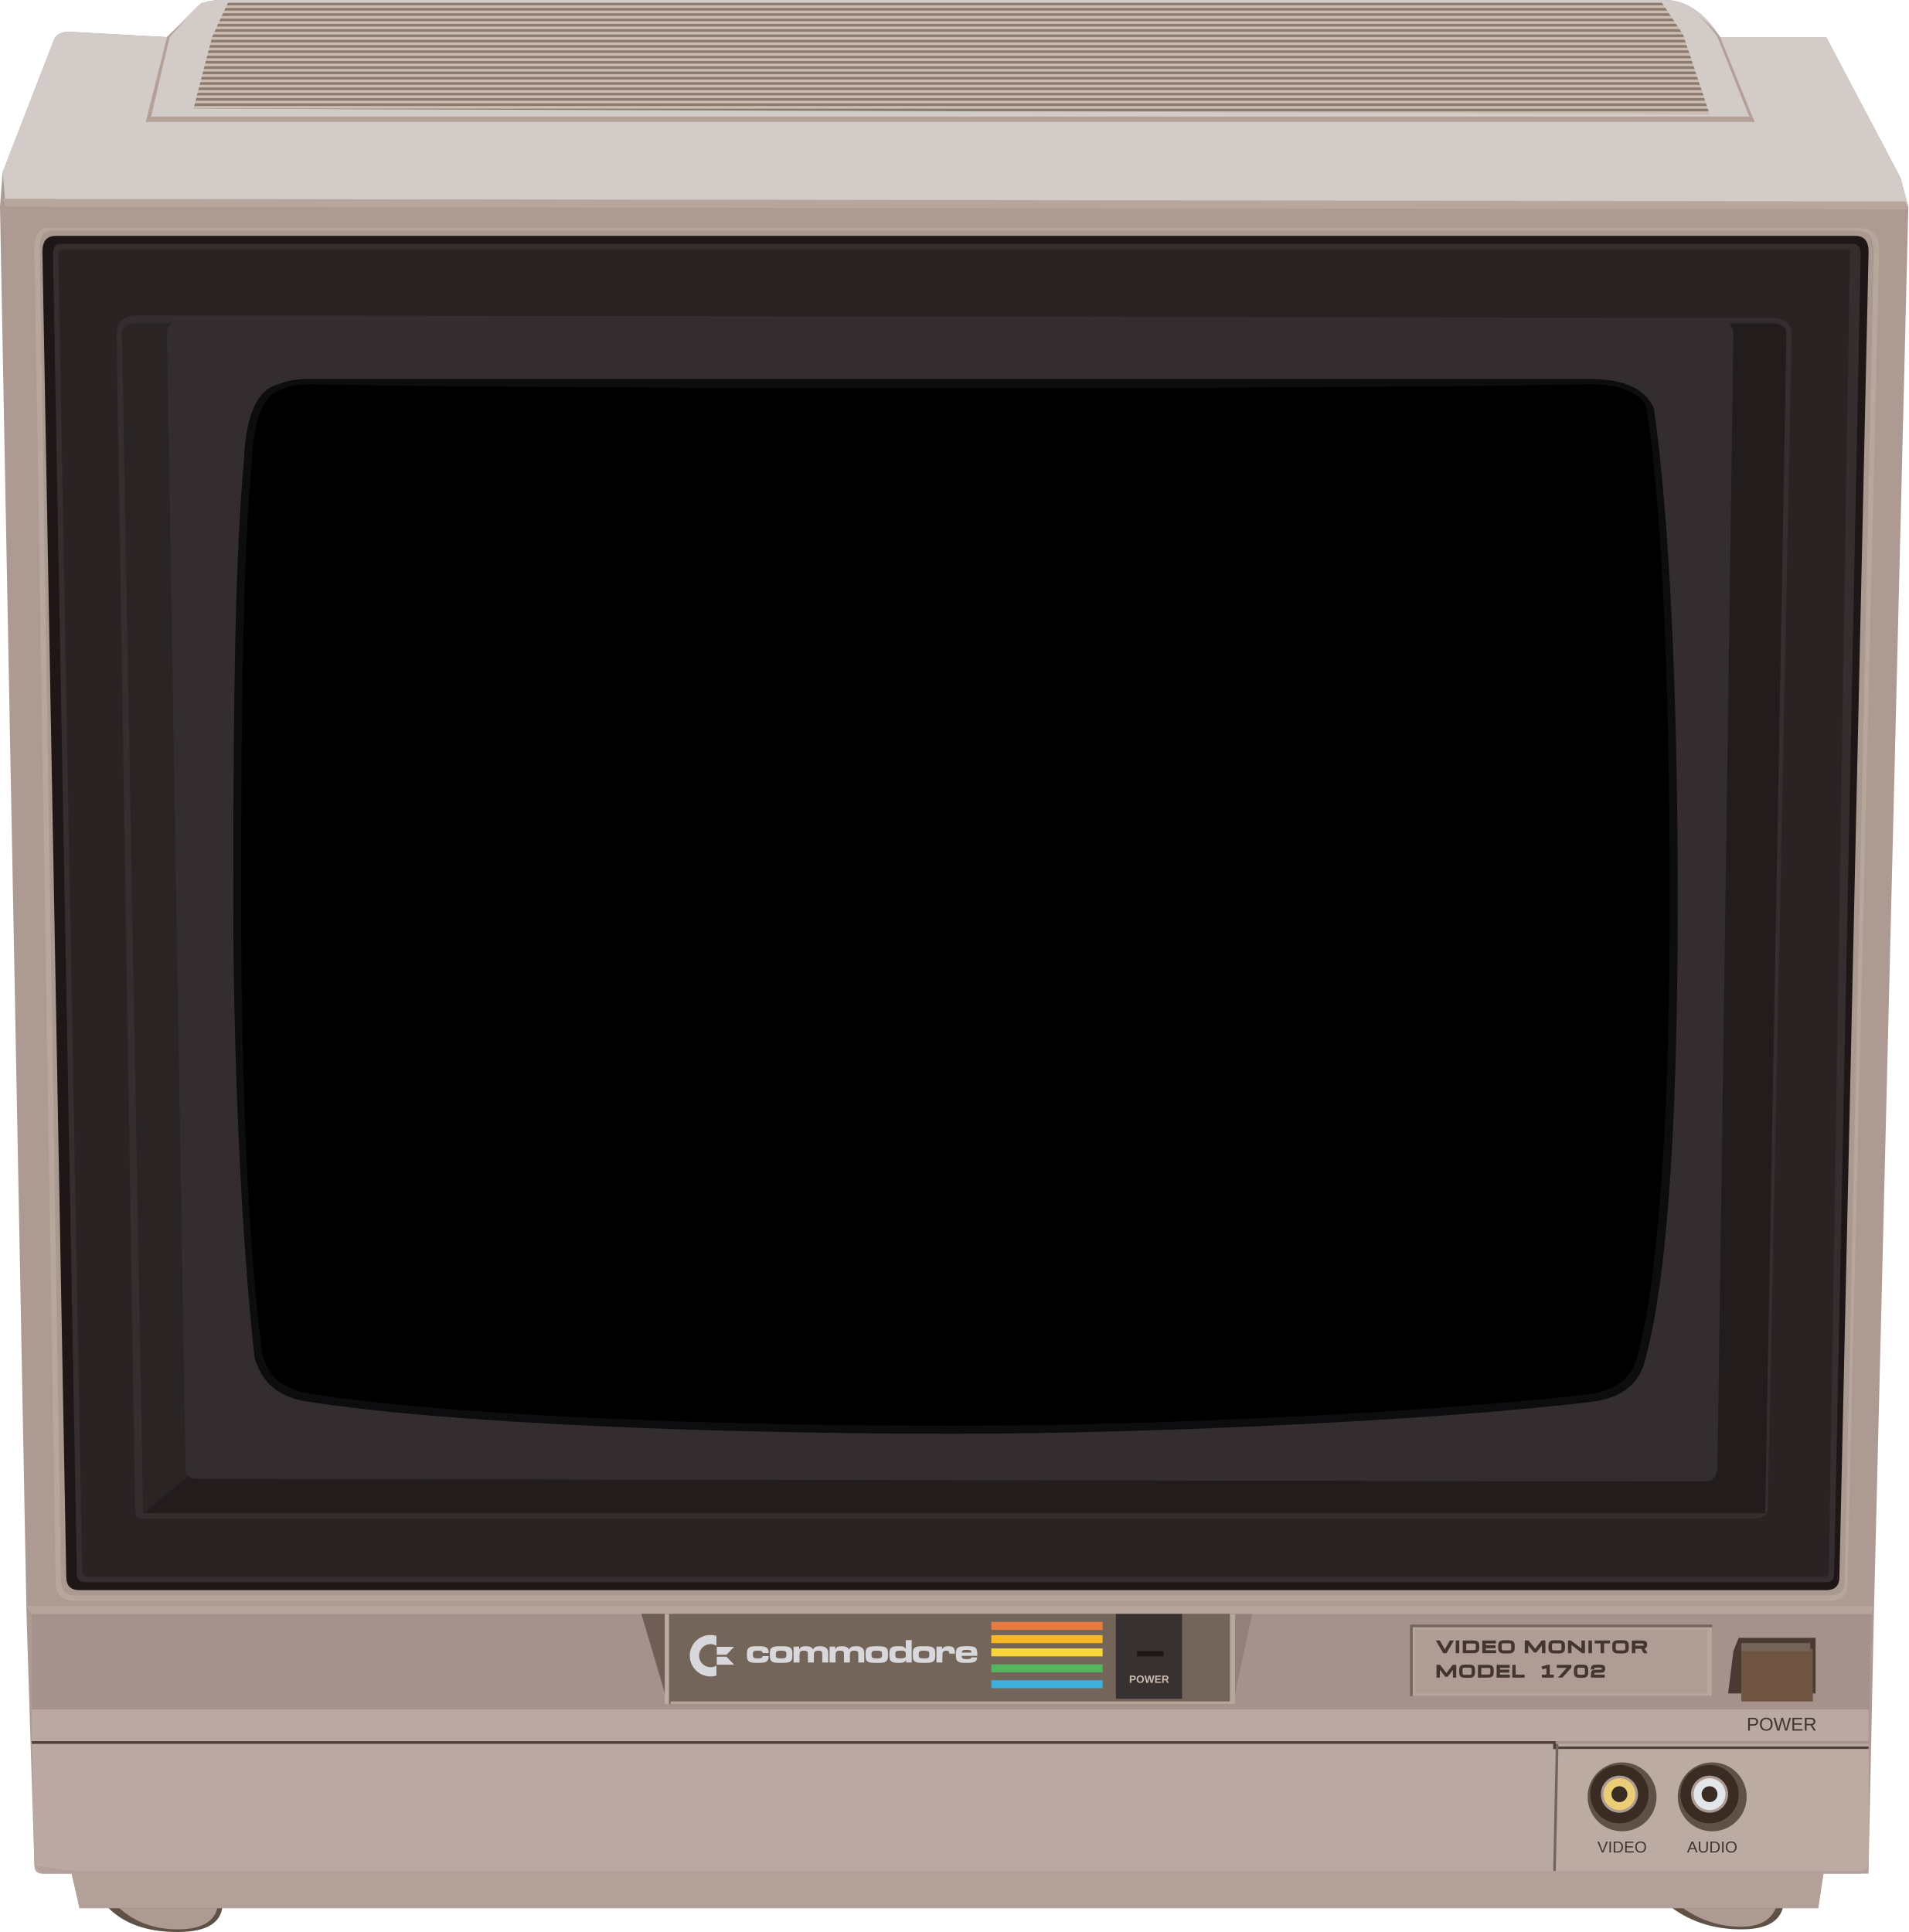
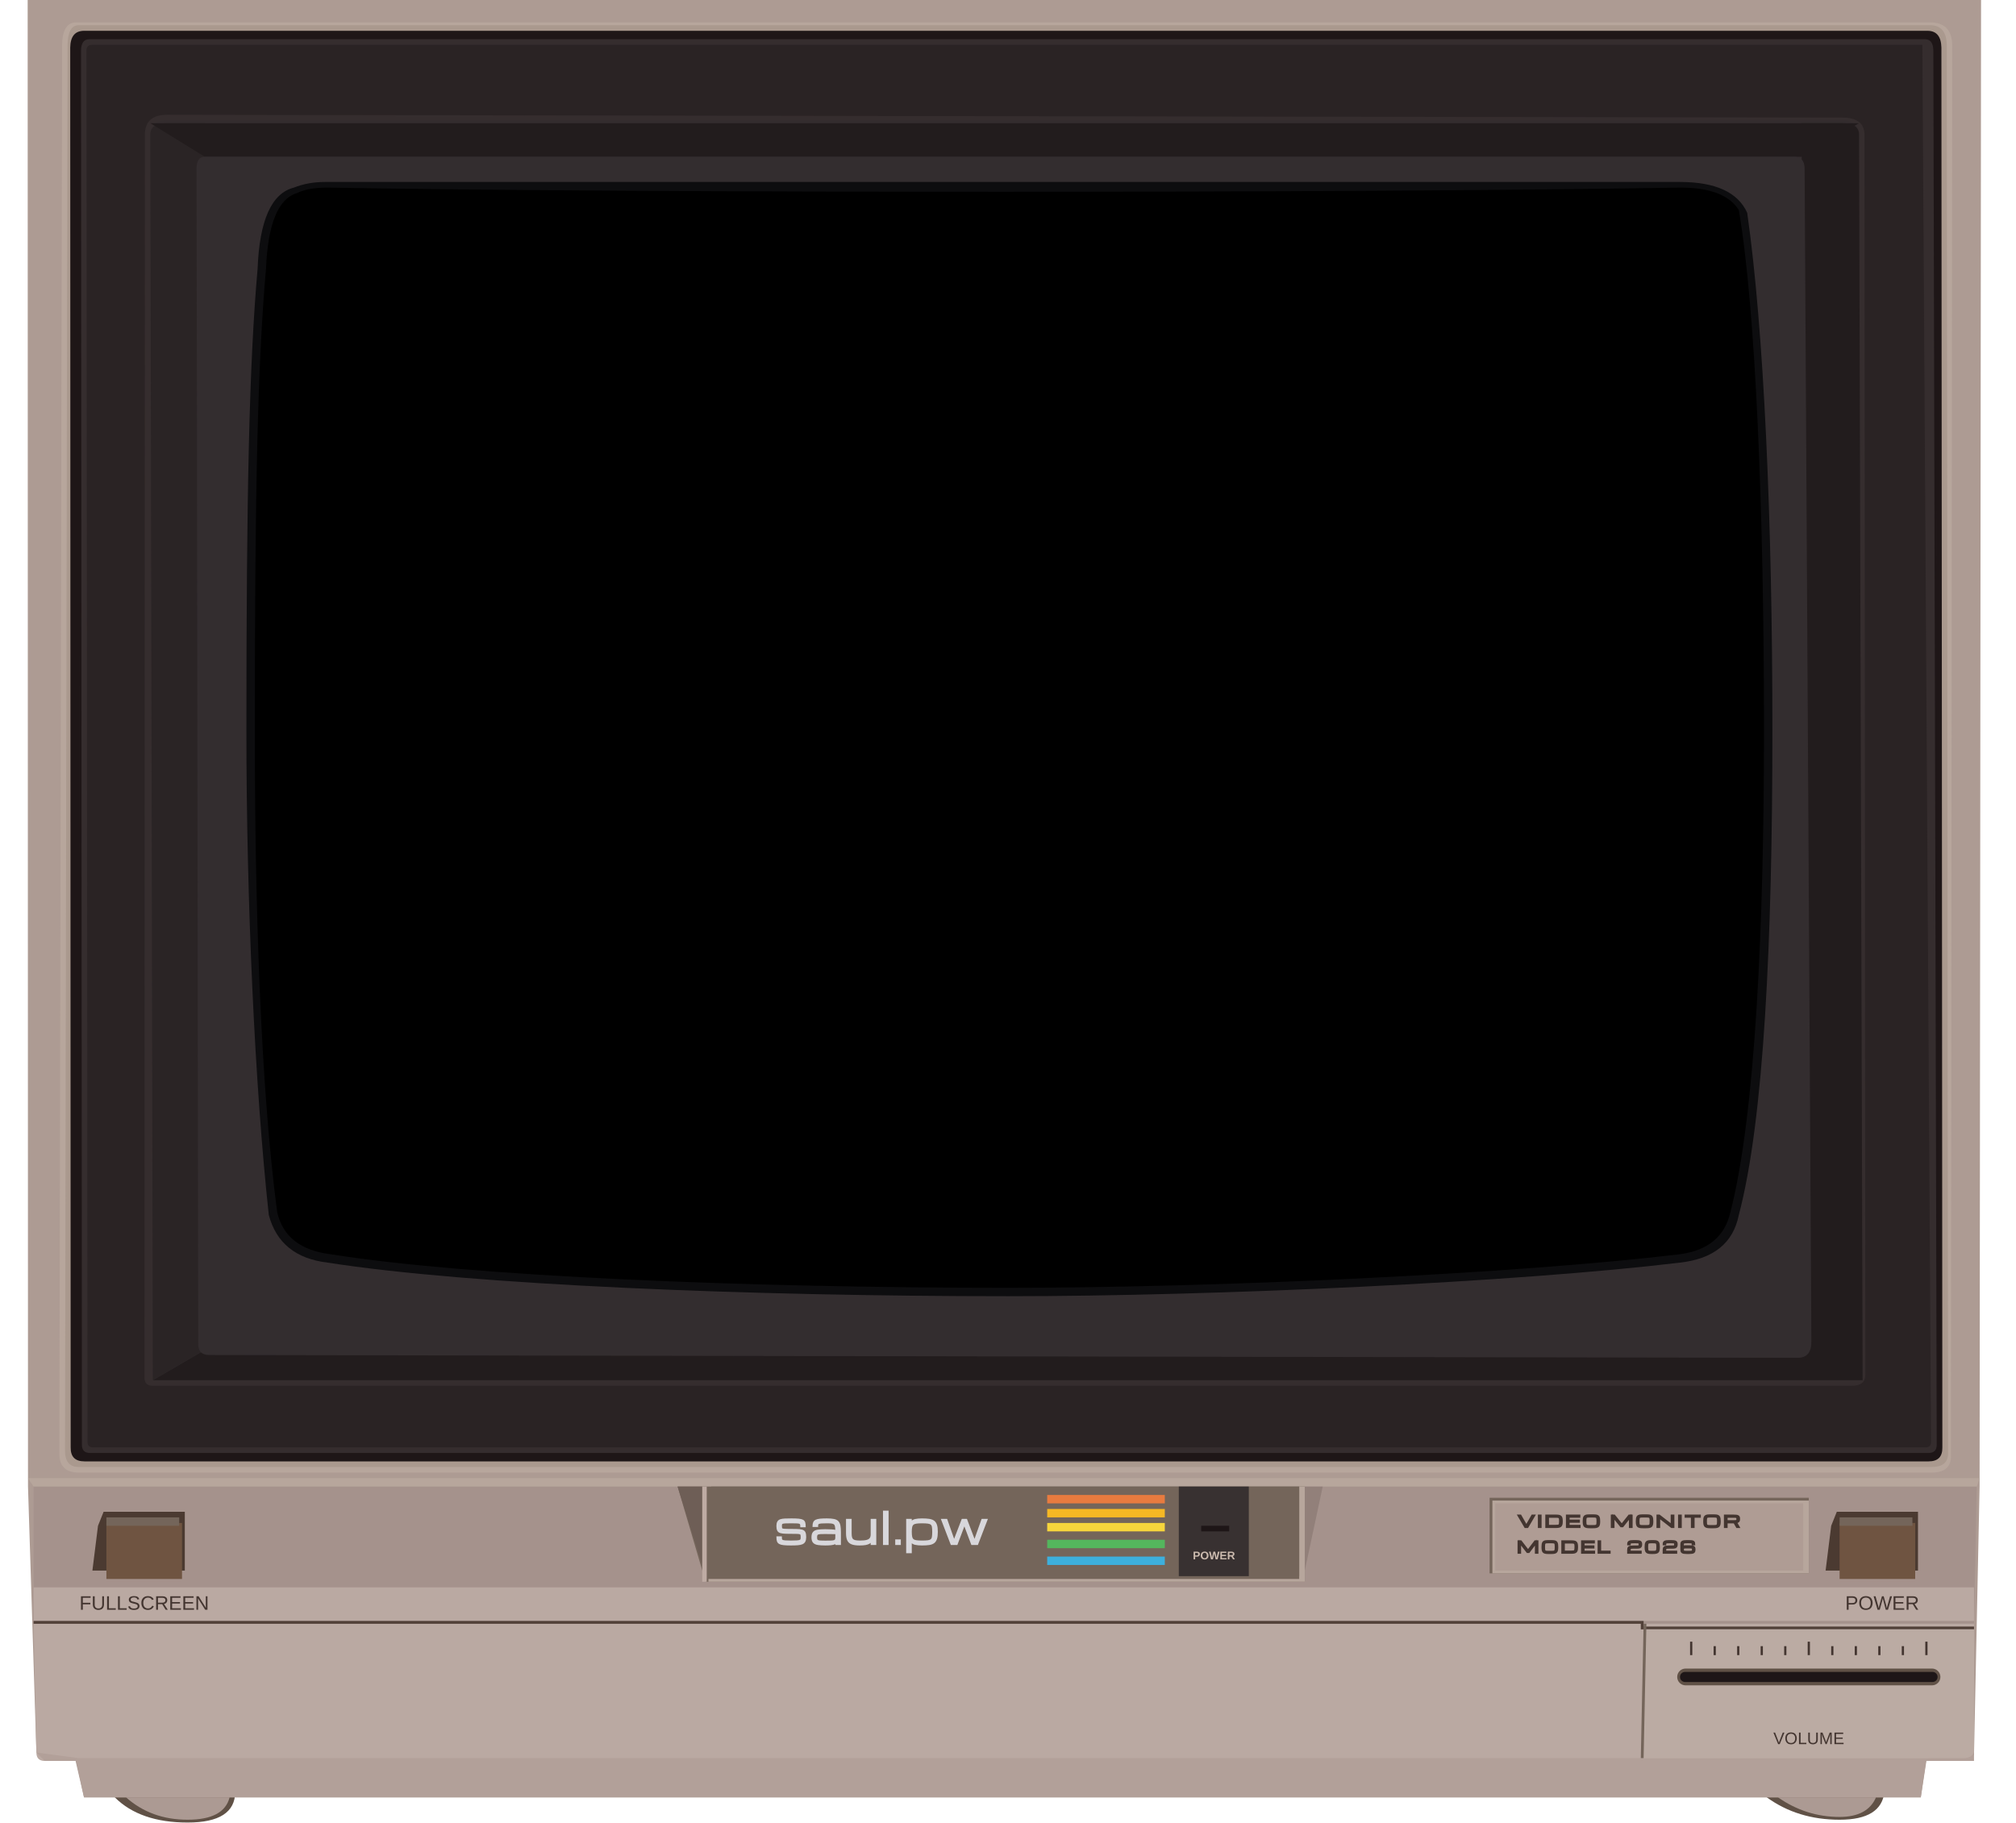
- <svg xmlns="http://www.w3.org/2000/svg" width="360mm" height="364.5mm" viewBox="0 0 360 364.5" role="img" aria-labelledby="title desc">
-   <defs>
-     <pattern id="vent-ribs" width="1" height="1" patternUnits="userSpaceOnUse">
-       <rect width="1" height="1" fill="#8d7d73" />
-       <rect width="1" height="0.5" fill="#cbbaae" />
-     </pattern>
-   </defs>
+ <svg xmlns="http://www.w3.org/2000/svg" width="360mm" height="325.5mm" viewBox="0 39 360 325.5" role="img" aria-labelledby="title desc">
  <g id="feet">
    <path fill="#605146" d="M20.5 359 H42 Q42 364.5 33.5 364.5 Q25 364.5 20.5 360 Z M315.5 359 H336.5 Q336 364 328.5 364 Q321 364 315.5 360 Z" />
    <path fill="#ac9a93" d="M22.5 360 H41 Q40 364 33.5 364 Q27 364 22.5 360 Z M317.5 360 H335 Q333.5 363.5 328.5 363.5 Q322.5 363.5 317.5 360 Z" />
  </g>
  <g id="case">
-     <path fill="#ad9b93" d="M0 39 L0.5 32.5 L10 8 Q10.5 6 13 6 L31.5 7 L37.5 1 Q39 0 42 0 H314 Q320 0 324.5 7 L344.5 7 L358.5 33.5 L360 39 L353.5 304.5 L352.5 352.5 L344 353.5 L343 360 H15 L13.5 353.5 L6.5 352 L5 304.5 Z" />
-     <path fill="#d2cbc8" d="M0.5 32.5 L10 8 Q10.5 6 13 6 L31.5 7 L37.5 1 Q39 0 42 0 H314 Q320 0 324.5 7 L344.5 7 L358.5 33.5 L360 39 L1 38 Z" />
-     <path fill="#b7a69c" d="M0.5 37.5 L359.5 38 L360 39.5 L1 39 Z" />
-     <path fill="#b2a099" d="M31.5 7 L38 1 H314 Q320 1 324.5 7 L331 23 H27.5 Z" />
-     <path fill="#d2cbc8" d="M32 7 L38 0.5 H314 Q319.5 0.5 324 7 L330 22 H28.5 Z" />
-     <path id="top-vents" fill="url(#vent-ribs)" d="M43 0.5 H313.5 L317.5 6.5 L322.5 21.5 L36.5 20.5 L40 7 Z" />
-     <path fill="#b2a099" d="M13.5 353 H344 L343 360 H15 Z" />
+     <path fill="#ad9b93" d="M4.94 39 L353.76 39 L353.5 304.5 L352.5 352.5 L344 353.5 L343 360 L15 360 L13.5 353.5 L6.5 352 L5 304.5 Z" />
+     <path fill="#b2a099" d="M13.5 353 L344 353 L343 360 L15 360 Z" />
  </g>
  <g id="lip">
-     <path fill="#b7a69c" d="M9 43 H350.5 Q354.5 43 354.5 47 L348.5 299 Q348.5 302 345 302 H14 Q10.5 302 10.5 298.5 L6.5 47 Q6.5 43 9 43 Z" />
-     <path fill="#aa998e" d="M9.5 43.5 H350.5 Q353.5 43.5 353.5 47 L348 298.5 Q348 301 345 301 H14 Q11.5 301 11.5 298 L7.5 47 Q7.5 43.5 9.5 43.5 Z" />
-     <path fill="#1e1617" d="M10.5 44.5 H350 Q352.5 44.5 352.5 47.5 L347 297.5 Q347 300 344.5 300 H15 Q12.5 300 12.5 297.5 L8 47.5 Q8 44.5 10.5 44.5 Z" />
+     <path fill="#b7a69c" d="M13.59 43 L344.64 43 Q348.52 43 348.61 47 L348.38 299 Q348.44 302 344.95 302 L14.04 302 Q10.54 302 10.6 298.5 L11.09 47 Q11.17 43 13.59 43 Z" />
+     <path fill="#aa998e" d="M14.06 43.5 L344.65 43.5 Q347.56 43.5 347.64 47 L347.87 298.5 Q347.92 301 344.92 301 L14.06 301 Q11.56 301 11.61 298 L12.06 47 Q12.13 43.5 14.06 43.5 Z" />
+     <path fill="#1e1617" d="M15.02 44.5 L344.19 44.5 Q346.61 44.5 346.68 47.5 L346.85 297.5 Q346.9 300 344.4 300 L15.08 300 Q12.58 300 12.62 297.5 L12.54 47.5 Q12.59 44.5 15.02 44.5 Z" />
  </g>
  <g id="bezel-outer">
-     <path fill="#352d2e" d="M11.5 46 H349.5 Q351 46 351 48 L346 297 Q346 298.5 344.5 298.5 H16 Q14.5 298.5 14.5 297 L10 48 Q10 46 11.5 46 Z" />
-     <path fill="#2a2324" d="M12 47 H349 L345 296.5 Q345 297.5 344 297.5 H16.5 Q15.5 297.5 15.5 296.5 L11 48 Q11 47 12 47 Z" />
+     <path fill="#352d2e" d="M15.96 46 L343.74 46 Q345.19 46 345.24 48 L345.84 297 Q345.87 298.5 344.37 298.5 L16.1 298.5 Q14.6 298.5 14.63 297 L14.47 48 Q14.51 46 15.96 46 Z" />
+     <path fill="#2a2324" d="M16.43 47 L343.28 47 L344.83 296.5 Q344.85 297.5 343.85 297.5 L16.62 297.5 Q15.62 297.5 15.63 296.5 L15.44 48 Q15.46 47 16.43 47 Z" />
  </g>
  <g id="bezel-step">
-     <path fill="#352d2e" d="M26 59.5 L334 60 Q338 60 338 63 L333.5 284.5 Q333.5 286.5 331 286.5 H27 Q25.5 286.5 25.5 285 L22 63 Q22 59.5 26 59.5 Z" />
-     <path fill="#332c2e" d="M26 60.5 H334 Q337 60.5 337 63 L333 284.5 Q333 285.5 331 285.5 H27 L23 63 Q23 60.5 26 60.5 Z" />
-     <path fill="#221c1d" d="M326.5 61 H334 Q337 61 337 63 L333 285.5 H27 L35.5 278.5 H322.5 Z" />
-     <path fill="#2a2425" d="M26 61 H33 L35.5 278.5 L27 285.5 L23 63 Q23 61 26 61 Z" />
+     <path fill="#352d2e" d="M29.81 59.5 L328.99 60 Q332.88 60 332.94 63 L333.09 284.5 Q333.13 286.5 330.64 286.5 L27.28 286.5 Q25.78 286.5 25.8 285 L25.87 63 Q25.93 59.5 29.81 59.5 Z" />
+     <path fill="#332c2e" d="M29.8 60.5 L329 60.5 Q331.92 60.5 331.97 63 L332.59 284.5 Q332.61 285.5 330.62 285.5 L27.29 285.5 L26.84 63 Q26.88 60.5 29.8 60.5 Z" />
+     <path fill="#221c1d" d="M321.73 61 L329.01 61 Q331.93 61 331.97 63 L332.61 285.5 L27.29 285.5 L35.87 280.5 L322 280.5 Z" />
+     <path fill="#2a2425" d="M29.79 61 L36.59 61 L35.87 280.5 L27.29 285.5 L26.84 63 Q26.87 61 29.79 61 Z" />
+     <path fill="#221c1d" d="M26.84 61 L331.97 61 L321.74 67 L36.57 67 Z" />
  </g>
  <g id="bezel-inner">
-     <path fill="#332d2f" d="M33 61 H325 Q327 61 327 63 L324 276.5 Q324 279.5 321.5 279.5 L37 279 Q35 279 35 277 L31.5 63 Q31.5 61 33 61 Z" />
+     <path fill="#332d2f" d="M36.59 67 L320.27 67 Q322.21 67 322.25 69 L323.46 278.5 Q323.52 281.5 321.02 281.5 L37.36 281 Q35.37 281 35.4 279 L35.1 69 Q35.13 67 36.59 67 Z" />
    <path fill="#0d0d0f" d="M58 71.5 H300 Q309.5 71.5 312 77 C315 98 316.5 132 316.5 169.5 C316.5 207 315 239 310.5 256 Q309 263.5 300 264.5 C271 268 217 270.5 180 270.5 C134 270.5 84 268.5 58.5 264.5 Q50 263.5 48 256 C45.5 233 44 200 44 169.5 C44 127 44.5 104 46 87 Q46.5 74 52.5 72.5 Q55 71.5 58 71.5 Z" />
  </g>
  <path id="glass" fill="#000" d="M58.5 72.5 C112 73.5 245 73.5 300 72.5 Q308 72.5 310.5 76.5 C313.5 94 315 130 315 169.5 C315 204 313.5 238 309 255.5 Q307.5 262 300 263 C271 266.5 217 269 180 269 C134 269 84 267 59 263 Q51 262 49.5 255.5 C46.5 233 45.5 200 45.5 169.5 C45.5 127 46 104 47.5 87 Q48 75 53 73.5 Q55 72.5 58.5 72.5 Z" />
  <g id="chin">
    <path fill="#a5928c" d="M6 304 H353 L352.5 329 H6 Z" />
    <path fill="#baa9a2" d="M6 322.5 H352.5 V328.5 H6 Z" />
    <path fill="#b7a69c" d="M5 303 H353.5 L353 304.5 H6 Z" />
    <path fill="#baa9a2" d="M6 329 H352.5 V351.5 Q352.5 353.5 350.5 353.5 H8 Q6.5 353.5 6.5 352 Z" />
    <path fill="#514038" d="M6 328.5 H293.5 V329.5 H352.5 V330 H293 V329 H6 Z" />
    <path fill="#b2a099" d="M6.5 352 L14 353 H344 L352.5 352 V353.5 H8 Z" />
  </g>
  <g id="badge">
    <path fill="#74655a" d="M121 304.5 H233 V321.5 H126 Z" />
    <path fill="#6e5e56" d="M121 304.5 H125.4 V318.5 Z" />
    <path fill="#beaba3" d="M125.4 304.5 H126.2 V321.5 H125.4 Z" />
    <path fill="#b7a69c" d="M232 304.5 H233 V321.5 H126.5 V321 H232 Z" />
    <path fill="#92807a" d="M233 304.5 H236.2 L233 319.5 Z" />
    <rect x="127" y="304.5" width="105" height="16" fill="#74655a" />
    <g id="wordmark">
-       <g id="symbol" transform="translate(129.595 308.200) scale(0.07434)">
-         <g transform="translate(-192.3956,-684.4704)">
-           <g transform="translate(7.088128,3.5504)">
-             <g>
-               <path d="M 260.992,714.498 L 304.882,714.498 L 285.667,734.533 L 260.992,734.533 L 260.992,714.498 z " fill="#d8d7db" />
-               <path d="M 260.949,759.738 L 304.84,759.738 L 285.624,739.702 L 260.949,739.702 L 260.949,759.738 z " fill="#d8d7db" />
-               <path d="M 260.035,686.537 L 260.035,711.778 C 255.55,709.001 250.56,707.631 245.063,707.631 C 239.82,707.631 234.949,708.945 230.464,711.595 C 225.973,714.224 222.444,717.823 219.865,722.384 C 217.285,726.918 215.992,731.81 215.992,737.004 C 215.992,742.255 217.285,747.112 219.865,751.596 C 222.444,756.067 225.987,759.616 230.499,762.238 C 235.005,764.853 239.855,766.174 245.063,766.174 C 250.511,766.174 255.508,764.846 260.035,762.21 L 260.035,787.563 C 255.171,789.032 250.18,789.763 245.063,789.763 C 235.673,789.763 226.908,787.395 218.789,782.657 C 210.678,777.92 204.239,771.474 199.502,763.363 C 194.764,755.251 192.396,746.458 192.396,737.004 C 192.396,730.004 193.766,723.256 196.515,716.775 C 199.263,710.302 203.08,704.636 207.972,699.786 C 212.85,694.936 218.459,691.176 224.764,688.498 C 231.083,685.813 237.844,684.47 245.063,684.47 C 250.054,684.47 255.044,685.173 260.035,686.537" fill="#d8d7db" />
-             </g>
-             <g> </g>
-           </g>
-         </g>
-       </g>
-       <g id="word" transform="translate(133.169 308.609) scale(0.06341)">
-         <g transform="translate(-192.3956,-684.4704)">
-           <g transform="translate(7.088128,3.5504)">
-             <g> </g>
-             <g>
-               <path d="M 371.87,741.475 C 371.588,749.38 370.603,752.787 367.505,755.884 C 363.001,760.459 357.229,761.67 338.632,761.67 C 324.154,761.67 318.065,760.663 313.377,757.263 C 308.781,754.075 307.282,748.972 307.282,736.485 C 307.282,725.103 308.682,720.106 312.871,716.72 C 317.361,713.025 323.555,711.934 339.526,711.934 C 355.188,711.934 362.086,713.123 366.59,716.819 C 370.391,719.81 371.658,723.512 371.94,732.388 L 353.998,732.388 C 353.4,727.011 349.916,725.202 339.526,725.202 C 327.244,725.202 324.956,727.095 324.956,736.978 C 324.956,743.179 325.956,745.579 329.151,746.881 C 331.242,747.782 335.036,748.275 339.723,748.275 C 350.106,748.275 353.104,746.881 353.9,741.475 L 371.87,741.475 z " fill="#d8d7db" />
-               <path d="M 436.345,716.319 C 441.131,719.81 442.468,724.097 442.468,735.985 C 442.468,748.972 441.272,753.378 436.978,756.961 C 432.473,760.663 426.561,761.67 409.105,761.67 C 391.437,761.67 385.525,760.663 381.09,756.961 C 376.656,753.378 375.53,748.972 375.53,735.281 C 375.53,724.209 376.937,719.718 381.653,716.319 C 386.017,713.123 392.915,712.018 409.034,712.018 C 425.153,712.018 431.981,713.123 436.345,716.319 M 393.197,737.189 C 393.197,743.481 394.042,745.579 397.209,746.881 C 399.391,747.874 403.403,748.373 409.105,748.373 C 422.478,748.373 424.801,746.67 424.801,736.675 C 424.801,730.291 423.745,727.996 420.507,726.708 C 418.255,725.807 414.102,725.3 409.105,725.3 C 395.59,725.3 393.197,727.095 393.197,737.189" fill="#d8d7db" />
-               <path d="M 462.67,713.229 L 462.67,720.31 L 463.585,720.31 C 466.189,714.629 472.172,712.018 482.66,712.018 C 494.063,712.018 500.327,714.918 504.128,721.915 C 507.155,714.82 512.926,712.018 524.47,712.018 C 534.254,712.018 540.096,713.827 544.179,718.114 C 548.261,722.302 549.176,726.201 549.176,738.371 L 549.176,760.459 L 531.509,760.459 L 531.509,738.371 C 531.368,730.495 531.157,729.601 529.468,727.898 C 527.708,726.103 524.681,725.3 519.543,725.3 C 514.193,725.3 510.885,726.201 509.055,728.299 C 507.014,730.495 506.451,733.289 506.451,740.976 L 506.451,760.459 L 488.783,760.459 L 488.783,738.371 C 488.783,730.995 488.572,729.692 486.883,727.898 C 485.264,726.103 482.167,725.3 477.099,725.3 C 471.75,725.3 468.301,726.201 466.33,728.193 C 464.289,730.192 463.725,733.191 463.725,740.976 L 463.725,760.459 L 446.058,760.459 L 446.058,713.229 L 462.67,713.229 z " fill="#d8d7db" />
-               <path d="M 569.941,713.229 L 569.941,720.31 L 570.785,720.31 C 573.389,714.629 579.372,712.018 589.86,712.018 C 601.263,712.018 607.528,714.918 611.328,721.915 C 614.355,714.82 620.127,712.018 631.741,712.018 C 641.525,712.018 647.297,713.827 651.379,718.114 C 655.462,722.302 656.377,726.201 656.377,738.371 L 656.377,760.459 L 638.709,760.459 L 638.709,738.371 C 638.639,730.495 638.428,729.601 636.738,727.898 C 634.908,726.103 631.952,725.3 626.743,725.3 C 621.464,725.3 618.156,726.201 616.256,728.299 C 614.214,730.495 613.651,733.289 613.651,740.976 L 613.651,760.459 L 595.984,760.459 L 595.984,738.371 C 595.984,730.995 595.773,729.692 594.083,727.898 C 592.465,726.103 589.367,725.3 584.3,725.3 C 579.021,725.3 575.501,726.201 573.53,728.193 C 571.489,730.192 570.926,733.191 570.926,740.976 L 570.926,760.459 L 553.259,760.459 L 553.259,713.229 L 569.941,713.229 z " fill="#d8d7db" />
-               <path d="M 720.992,716.319 C 725.779,719.81 727.046,724.097 727.046,735.985 C 727.046,748.972 725.849,753.378 721.556,756.961 C 717.051,760.663 711.209,761.67 693.682,761.67 C 676.015,761.67 670.173,760.663 665.668,756.961 C 661.304,753.378 660.178,748.972 660.178,735.281 C 660.178,724.209 661.585,719.718 666.301,716.319 C 670.665,713.123 677.563,712.018 693.612,712.018 C 709.801,712.018 716.558,713.123 720.992,716.319 M 677.845,737.189 C 677.845,743.481 678.619,745.579 681.857,746.881 C 684.039,747.874 688.051,748.373 693.682,748.373 C 707.126,748.373 709.379,746.67 709.379,736.675 C 709.379,730.291 708.393,727.996 705.085,726.708 C 702.903,725.807 698.68,725.3 693.682,725.3 C 680.238,725.3 677.845,727.095 677.845,737.189" fill="#d8d7db" />
-               <path d="M 797.504,760.459 L 780.892,760.459 L 780.892,754.265 L 779.977,754.265 C 776.599,759.959 771.883,761.67 759.072,761.67 C 746.332,761.67 740.208,760.36 736.126,756.672 C 732.255,753.075 731.058,748.275 731.058,736.485 C 731.058,724.498 732.958,718.818 737.956,715.53 C 742.25,712.722 747.106,711.934 759.283,711.934 C 771.672,711.934 775.754,713.524 779.133,719.521 L 779.837,719.521 L 779.837,693.851 L 797.504,693.851 L 797.504,760.459 z M 748.725,736.288 C 748.725,746.67 750.696,748.275 763.999,748.275 C 770.475,748.275 775.261,747.479 777.303,746.079 C 779.274,744.769 779.977,742.271 779.977,736.773 C 779.977,727.011 777.655,725.202 765.055,725.202 C 751.118,725.202 748.725,726.807 748.725,736.288" fill="#d8d7db" />
-               <path d="M 861.486,716.319 C 866.273,719.81 867.61,724.097 867.61,735.985 C 867.61,748.972 866.414,753.378 862.12,756.961 C 857.615,760.663 851.702,761.67 834.246,761.67 C 816.579,761.67 810.737,760.663 806.232,756.961 C 801.798,753.378 800.742,748.972 800.742,735.281 C 800.742,724.209 802.149,719.718 806.795,716.319 C 811.23,713.123 818.128,712.018 834.176,712.018 C 850.365,712.018 857.122,713.123 861.486,716.319 M 818.409,737.189 C 818.409,743.481 819.183,745.579 822.421,746.881 C 824.533,747.874 828.545,748.373 834.246,748.373 C 847.62,748.373 849.943,746.67 849.943,736.675 C 849.943,730.291 848.957,727.996 845.649,726.708 C 843.467,725.807 839.244,725.3 834.246,725.3 C 820.802,725.3 818.409,727.095 818.409,737.189" fill="#d8d7db" />
-               <path d="M 887.882,713.229 L 887.882,720.31 L 888.797,720.31 C 892.035,714.313 897.032,712.018 906.957,712.018 C 921.175,712.018 925.962,716.819 925.962,730.995 L 925.962,734.19 L 909.35,734.19 C 909.35,727.194 907.309,725.3 900.059,725.3 C 896.047,725.3 892.738,726.504 891.049,728.7 C 889.36,730.995 888.867,733.592 888.867,740.884 L 888.867,760.459 L 871.2,760.459 L 871.2,713.229 L 887.882,713.229 z " fill="#d8d7db" />
-               <path d="M 992.407,745.382 C 991.07,758.467 984.594,761.67 959.325,761.67 C 945.67,761.67 939.194,760.459 934.901,757.263 C 930.255,753.772 928.918,749.063 928.918,736.978 C 928.918,724.301 930.255,719.606 935.253,716.122 C 939.898,712.926 945.74,711.934 961.155,711.934 C 977.063,711.934 982.694,712.926 986.988,716.41 C 991.14,719.909 992.759,725.202 992.759,735.887 C 992.759,736.485 992.759,738.674 992.689,740.673 L 946.515,740.673 C 946.515,745.473 947.078,747.064 948.767,748.373 C 950.668,749.774 954.328,750.379 960.733,750.379 C 971.995,750.379 974.107,749.577 974.81,745.382 L 992.407,745.382 z M 975.022,730.995 C 974.881,727.299 974.67,726.405 973.614,725.3 C 971.995,723.597 968.405,722.907 961.437,722.907 C 949.541,722.907 946.726,724.406 946.515,730.995 L 975.022,730.995 z " fill="#d8d7db" />
-             </g>
-           </g>
-         </g>
-       </g>
+       <path transform="matrix(0.003819 0 0 -0.003819 138.250 314.800)" fill="#d8d7db" stroke="#d8d7db" stroke-width="70" stroke-linejoin="miter" d="M779 -22Q569 -22 441.5 -8.0Q314 6 248.5 44.0Q183 82 160.5 152.0Q138 222 138 334H322Q322 271 331.0 232.5Q340 194 382.0 173.5Q424 153 518.5 145.5Q613 138 784 138Q965 138 1065.5 145.5Q1166 153 1210.0 173.5Q1254 194 1263.5 233.0Q1273 272 1273 336Q1273 414 1259.0 453.0Q1245 492 1193.0 505.5Q1141 519 1027 520L569 525Q392 527 299.0 555.0Q206 583 172.0 653.5Q138 724 138 854Q138 975 175.5 1041.0Q213 1107 293.0 1135.0Q373 1163 501.0 1168.5Q629 1174 810 1174Q1023 1174 1148.5 1161.0Q1274 1148 1336.5 1112.0Q1399 1076 1418.5 1007.5Q1438 939 1438 829H1254Q1254 894 1245.0 931.5Q1236 969 1196.5 986.5Q1157 1004 1068.5 1009.0Q980 1014 820 1014Q638 1014 537.0 1010.0Q436 1006 391.0 991.0Q346 976 336.0 943.5Q326 911 326 854Q326 796 332.5 762.5Q339 729 367.0 712.0Q395 695 458.5 689.5Q522 684 636 683L1031 679Q1209 677 1301.5 649.5Q1394 622 1427.5 548.5Q1461 475 1461 336Q1461 211 1424.5 139.0Q1388 67 1308.0 32.5Q1228 -2 1097.5 -12.0Q967 -22 779 -22ZM2385 -22Q2178 -22 2043.5 -0.5Q1909 21 1843.5 94.0Q1778 167 1778 321Q1778 478 1839.5 551.5Q1901 625 2034.5 647.0Q2168 669 2385 669Q2561 669 2680.0 661.0Q2799 653 2893 633Q2891 766 2875.0 842.5Q2859 919 2815.0 956.0Q2771 993 2686.5 1003.5Q2602 1014 2462 1014Q2302 1014 2211.5 1007.0Q2121 1000 2080.0 982.0Q2039 964 2028.5 930.0Q2018 896 2018 842H1826Q1826 950 1855.5 1016.0Q1885 1082 1956.0 1116.0Q2027 1150 2150.5 1162.0Q2274 1174 2462 1174Q2664 1174 2787.5 1148.0Q2911 1122 2975.5 1054.5Q3040 987 3062.5 866.0Q3085 745 3085 554V0H2893V79Q2859 43 2799.0 21.0Q2739 -1 2639.5 -11.5Q2540 -22 2385 -22ZM2385 134Q2556 134 2658.0 138.0Q2760 142 2810.5 160.0Q2861 178 2877.0 218.0Q2893 258 2893 330V507L2385 513Q2250 515 2167.5 509.5Q2085 504 2042.0 485.5Q1999 467 1984.5 427.5Q1970 388 1970 321Q1970 256 1984.5 218.0Q1999 180 2042.0 162.0Q2085 144 2167.5 139.0Q2250 134 2385 134ZM3989 -22Q3763 -22 3633.0 27.5Q3503 77 3448.0 193.5Q3393 310 3393 512V1152H3586V512Q3586 398 3604.5 324.5Q3623 251 3670.0 210.5Q3717 170 3802.5 154.0Q3888 138 4023 138Q4223 138 4337.0 171.0Q4451 204 4498.5 274.5Q4546 345 4546 458V1152H4738V0H4546V153Q4504 95 4440.0 56.0Q4376 17 4269.0 -2.5Q4162 -22 3989 -22ZM5122 0V1536H5314V0ZM5694 0V192H5886V0ZM7424 582Q7424 725 7409.5 811.0Q7395 897 7346.0 940.5Q7297 984 7193.5 999.0Q7090 1014 6911 1014Q6748 1014 6647.0 999.0Q6546 984 6492.0 940.5Q6438 897 6418.0 811.0Q6398 725 6398 582Q6398 434 6418.0 345.0Q6438 256 6492.0 211.5Q6546 167 6647.0 152.5Q6748 138 6911 138Q7090 138 7193.5 152.5Q7297 167 7346.0 211.5Q7395 256 7409.5 345.0Q7424 434 7424 582ZM6206 -384V1152H6398V1021Q6471 1118 6598.5 1146.0Q6726 1174 6911 1174Q7105 1174 7239.5 1154.0Q7374 1134 7457.0 1074.0Q7540 1014 7578.0 896.0Q7616 778 7616 582Q7616 380 7578.0 259.0Q7540 138 7457.0 77.5Q7374 17 7239.5 -2.5Q7105 -22 6911 -22Q6726 -22 6598.5 6.0Q6471 34 6398 132V-384ZM8284 0 7842 1152H8060L8411 155H8413L8796 1152H8988L9367 155H9369L9724 1152H9942L9500 0H9244L8893 933H8891L8540 0Z" />
    </g>
    <rect x="187" y="306" width="21" height="1.5" fill="#e87b3f" />
    <rect x="187" y="308.5" width="21" height="1.5" fill="#f6b824" />
    <rect x="187" y="311" width="21" height="1.5" fill="#f7d53c" />
    <rect x="187" y="314" width="21" height="1.5" fill="#54b65d" />
    <rect x="187" y="317" width="21" height="1.5" fill="#3dafdc" />
    <rect x="210.5" y="304.5" width="12.5" height="16" fill="#383131" />
    <rect x="214.5" y="311.5" width="5" height="1" fill="#1e1617" />
    <text x="213" y="317.5" font-family="Arial, sans-serif" font-size="2" font-weight="bold" fill="#cbbaae">POWER</text>
  </g>
  <g id="model-plate">
    <path fill="#74655a" d="M266 306.5 H323 V320 H266 Z" />
    <path fill="#b7a69c" d="M266.5 307 H323 V320 H266.5 Z" />
    <rect x="267" y="307.5" width="55" height="12" fill="#af9c94" />
    <g fill="#433530" stroke="#433530" stroke-linejoin="miter">
      <path transform="matrix(0.001454 0 0 -0.001335 271.076 311.725)" stroke-width="262" d="M896 0 68 1536H288L1024 136L1760 1536H1977L1152 0ZM2570 0V1536H2762V0ZM3480 0V1536H4620Q4845 1536 4990.0 1509.0Q5135 1482 5216.5 1404.5Q5298 1327 5330.5 1179.0Q5363 1031 5363 788V748Q5363 513 5330.5 365.5Q5298 218 5216.5 138.5Q5135 59 4990.0 29.5Q4845 0 4620 0ZM3672 166H4620Q4799 166 4908.0 183.0Q5017 200 5074.0 257.0Q5131 314 5151.0 431.0Q5171 548 5171 748V788Q5171 954 5159.0 1062.0Q5147 1170 5114.5 1232.5Q5082 1295 5020.5 1324.5Q4959 1354 4861.0 1362.0Q4763 1370 4620 1370H3672ZM6013 0V1536H7521V1376H6205V864H7466V704H6205V160H7549V0ZM8814 -32Q8589 -32 8444.0 -1.5Q8299 29 8217.5 111.0Q8136 193 8103.5 347.0Q8071 501 8071 748V788Q8071 992 8091.0 1130.5Q8111 1269 8160.0 1356.0Q8209 1443 8293.5 1489.0Q8378 1535 8506.0 1551.5Q8634 1568 8814 1568H9217Q9397 1568 9525.0 1551.5Q9653 1535 9737.5 1489.0Q9822 1443 9871.0 1356.0Q9920 1269 9940.0 1130.5Q9960 992 9960 788V748Q9960 501 9927.5 347.0Q9895 193 9813.5 111.0Q9732 29 9587.0 -1.5Q9442 -32 9217 -32ZM8814 134H9217Q9360 134 9458.0 144.0Q9556 154 9617.5 187.0Q9679 220 9711.5 287.0Q9744 354 9756.0 466.0Q9768 578 9768 748V788Q9768 964 9756.0 1078.0Q9744 1192 9711.5 1258.0Q9679 1324 9617.5 1354.5Q9556 1385 9458.0 1393.5Q9360 1402 9217 1402H8814Q8671 1402 8573.0 1393.5Q8475 1385 8413.5 1354.5Q8352 1324 8319.5 1258.0Q8287 1192 8275.0 1078.0Q8263 964 8263 788V748Q8263 578 8275.0 466.0Q8287 354 8319.5 287.0Q8352 220 8413.5 187.0Q8475 154 8573.0 144.0Q8671 134 8814 134ZM11526 0V1536H11812L12741 283L13656 1536H13942V0H13750V1362L12833 101H12659L11718 1362V0ZM15339 -32Q15114 -32 14969.0 -1.5Q14824 29 14742.5 111.0Q14661 193 14628.5 347.0Q14596 501 14596 748V788Q14596 992 14616.0 1130.5Q14636 1269 14685.0 1356.0Q14734 1443 14818.5 1489.0Q14903 1535 15031.0 1551.5Q15159 1568 15339 1568H15742Q15922 1568 16050.0 1551.5Q16178 1535 16262.5 1489.0Q16347 1443 16396.0 1356.0Q16445 1269 16465.0 1130.5Q16485 992 16485 788V748Q16485 501 16452.5 347.0Q16420 193 16338.5 111.0Q16257 29 16112.0 -1.5Q15967 -32 15742 -32ZM15339 134H15742Q15885 134 15983.0 144.0Q16081 154 16142.5 187.0Q16204 220 16236.5 287.0Q16269 354 16281.0 466.0Q16293 578 16293 748V788Q16293 964 16281.0 1078.0Q16269 1192 16236.5 1258.0Q16204 1324 16142.5 1354.5Q16081 1385 15983.0 1393.5Q15885 1402 15742 1402H15339Q15196 1402 15098.0 1393.5Q15000 1385 14938.5 1354.5Q14877 1324 14844.5 1258.0Q14812 1192 14800.0 1078.0Q14788 964 14788 788V748Q14788 578 14800.0 466.0Q14812 354 14844.5 287.0Q14877 220 14938.5 187.0Q15000 154 15098.0 144.0Q15196 134 15339 134ZM17135 0V1536H17335L18878 237H18880V1536H19072V0H18872L17329 1310H17327V0ZM19786 0V1536H19978V0ZM21362 0V1376H20594V1536H22322V1376H21554V0ZM23617 -32Q23392 -32 23247.0 -1.5Q23102 29 23020.5 111.0Q22939 193 22906.5 347.0Q22874 501 22874 748V788Q22874 992 22894.0 1130.5Q22914 1269 22963.0 1356.0Q23012 1443 23096.5 1489.0Q23181 1535 23309.0 1551.5Q23437 1568 23617 1568H24020Q24200 1568 24328.0 1551.5Q24456 1535 24540.5 1489.0Q24625 1443 24674.0 1356.0Q24723 1269 24743.0 1130.5Q24763 992 24763 788V748Q24763 501 24730.5 347.0Q24698 193 24616.5 111.0Q24535 29 24390.0 -1.5Q24245 -32 24020 -32ZM23617 134H24020Q24163 134 24261.0 144.0Q24359 154 24420.5 187.0Q24482 220 24514.5 287.0Q24547 354 24559.0 466.0Q24571 578 24571 748V788Q24571 964 24559.0 1078.0Q24547 1192 24514.5 1258.0Q24482 1324 24420.5 1354.5Q24359 1385 24261.0 1393.5Q24163 1402 24020 1402H23617Q23474 1402 23376.0 1393.5Q23278 1385 23216.5 1354.5Q23155 1324 23122.5 1258.0Q23090 1192 23078.0 1078.0Q23066 964 23066 788V748Q23066 578 23078.0 466.0Q23090 354 23122.5 287.0Q23155 220 23216.5 187.0Q23278 154 23376.0 144.0Q23474 134 23617 134ZM25417 1536H26445Q26670 1536 26807.5 1516.0Q26945 1496 27016.0 1447.0Q27087 1398 27112.0 1313.0Q27137 1228 27137 1098V1058Q27137 938 27108.5 851.5Q27080 765 26999.0 711.5Q26918 658 26759 636L27093 0H26901L26574 622Q26554 621 26532.5 621.0Q26511 621 26488 621H25609V0H25417ZM25609 787H26458Q26629 787 26727.5 798.5Q26826 810 26872.5 839.0Q26919 868 26932.0 921.0Q26945 974 26945 1058V1098Q26945 1193 26927.0 1248.0Q26909 1303 26855.0 1329.0Q26801 1355 26694.0 1362.5Q26587 1370 26408 1370H25609Z" />
-       <path transform="matrix(0.001392 0 0 -0.001335 270.902 316.325)" stroke-width="262" d="M196 0V1536H482L1411 283L2326 1536H2612V0H2420V1362L1503 101H1329L388 1362V0ZM4009 -32Q3784 -32 3639.0 -1.5Q3494 29 3412.5 111.0Q3331 193 3298.5 347.0Q3266 501 3266 748V788Q3266 992 3286.0 1130.5Q3306 1269 3355.0 1356.0Q3404 1443 3488.5 1489.0Q3573 1535 3701.0 1551.5Q3829 1568 4009 1568H4412Q4592 1568 4720.0 1551.5Q4848 1535 4932.5 1489.0Q5017 1443 5066.0 1356.0Q5115 1269 5135.0 1130.5Q5155 992 5155 788V748Q5155 501 5122.5 347.0Q5090 193 5008.5 111.0Q4927 29 4782.0 -1.5Q4637 -32 4412 -32ZM4009 134H4412Q4555 134 4653.0 144.0Q4751 154 4812.5 187.0Q4874 220 4906.5 287.0Q4939 354 4951.0 466.0Q4963 578 4963 748V788Q4963 964 4951.0 1078.0Q4939 1192 4906.5 1258.0Q4874 1324 4812.5 1354.5Q4751 1385 4653.0 1393.5Q4555 1402 4412 1402H4009Q3866 1402 3768.0 1393.5Q3670 1385 3608.5 1354.5Q3547 1324 3514.5 1258.0Q3482 1192 3470.0 1078.0Q3458 964 3458 788V748Q3458 578 3470.0 466.0Q3482 354 3514.5 287.0Q3547 220 3608.5 187.0Q3670 154 3768.0 144.0Q3866 134 4009 134ZM5809 0V1536H6949Q7174 1536 7319.0 1509.0Q7464 1482 7545.5 1404.5Q7627 1327 7659.5 1179.0Q7692 1031 7692 788V748Q7692 513 7659.5 365.5Q7627 218 7545.5 138.5Q7464 59 7319.0 29.5Q7174 0 6949 0ZM6001 166H6949Q7128 166 7237.0 183.0Q7346 200 7403.0 257.0Q7460 314 7480.0 431.0Q7500 548 7500 748V788Q7500 954 7488.0 1062.0Q7476 1170 7443.5 1232.5Q7411 1295 7349.5 1324.5Q7288 1354 7190.0 1362.0Q7092 1370 6949 1370H6001ZM8342 0V1536H9850V1376H8534V864H9795V704H8534V160H9878V0ZM10464 0V1536H10656V160H11872V0ZM14478 0V160H15092V1374L14519 1183L14458 1331L15078 1536H15284V160H15820V0ZM16816 0 18000 1376H16496V1536H18224V1344L17072 0ZM20310 788Q20310 964 20298.0 1078.0Q20286 1192 20253.5 1258.0Q20221 1324 20159.5 1354.5Q20098 1385 20000.0 1393.5Q19902 1402 19759 1402H19553Q19410 1402 19312.0 1393.5Q19214 1385 19152.5 1354.5Q19091 1324 19058.5 1258.0Q19026 1192 19014.0 1078.0Q19002 964 19002 788V748Q19002 578 19014.0 466.0Q19026 354 19058.5 287.0Q19091 220 19152.5 187.0Q19214 154 19312.0 144.0Q19410 134 19553 134H19759Q19902 134 20000.0 144.0Q20098 154 20159.5 187.0Q20221 220 20253.5 287.0Q20286 354 20298.0 466.0Q20310 578 20310 748ZM18810 748V788Q18810 992 18830.0 1130.5Q18850 1269 18899.0 1356.0Q18948 1443 19032.5 1489.0Q19117 1535 19245.0 1551.5Q19373 1568 19553 1568H19759Q19939 1568 20067.0 1551.5Q20195 1535 20279.5 1489.0Q20364 1443 20413.0 1356.0Q20462 1269 20482.0 1130.5Q20502 992 20502 788V748Q20502 501 20469.5 347.0Q20437 193 20355.5 111.0Q20274 29 20129.0 -1.5Q19984 -32 19759 -32H19553Q19328 -32 19183.0 -1.5Q19038 29 18956.5 111.0Q18875 193 18842.5 347.0Q18810 501 18810 748ZM21126 371Q21126 505 21151.0 596.0Q21176 687 21247.0 742.0Q21318 797 21453.5 821.5Q21589 846 21809 847H22167Q22323 847 22410.5 857.5Q22498 868 22538.0 897.5Q22578 927 22587.5 983.5Q22597 1040 22597 1132Q22597 1228 22579.0 1283.0Q22561 1338 22508.0 1363.0Q22455 1388 22351.5 1395.0Q22248 1402 22077 1402H21859Q21680 1402 21572.5 1395.0Q21465 1388 21410.0 1363.0Q21355 1338 21336.5 1283.0Q21318 1228 21318 1132H21126Q21126 1263 21155.5 1348.0Q21185 1433 21262.5 1481.0Q21340 1529 21482.0 1548.5Q21624 1568 21849 1568H22087Q22304 1568 22442.0 1548.5Q22580 1529 22655.5 1481.0Q22731 1433 22760.0 1348.0Q22789 1263 22789 1132Q22789 964 22744.5 866.5Q22700 769 22588.5 727.5Q22477 686 22274 686H21834Q21655 686 21551.0 674.0Q21447 662 21397.0 628.5Q21347 595 21332.5 533.0Q21318 471 21318 371V160H22728V0H21126Z" />
+       <path transform="matrix(0.001392 0 0 -0.001335 270.902 316.325)" stroke-width="262" d="M196 0V1536H482L1411 283L2326 1536H2612V0H2420V1362L1503 101H1329L388 1362V0ZM4009 -32Q3784 -32 3639.0 -1.5Q3494 29 3412.5 111.0Q3331 193 3298.5 347.0Q3266 501 3266 748V788Q3266 992 3286.0 1130.5Q3306 1269 3355.0 1356.0Q3404 1443 3488.5 1489.0Q3573 1535 3701.0 1551.5Q3829 1568 4009 1568H4412Q4592 1568 4720.0 1551.5Q4848 1535 4932.5 1489.0Q5017 1443 5066.0 1356.0Q5115 1269 5135.0 1130.5Q5155 992 5155 788V748Q5155 501 5122.5 347.0Q5090 193 5008.5 111.0Q4927 29 4782.0 -1.5Q4637 -32 4412 -32ZM4009 134H4412Q4555 134 4653.0 144.0Q4751 154 4812.5 187.0Q4874 220 4906.5 287.0Q4939 354 4951.0 466.0Q4963 578 4963 748V788Q4963 964 4951.0 1078.0Q4939 1192 4906.5 1258.0Q4874 1324 4812.5 1354.5Q4751 1385 4653.0 1393.5Q4555 1402 4412 1402H4009Q3866 1402 3768.0 1393.5Q3670 1385 3608.5 1354.5Q3547 1324 3514.5 1258.0Q3482 1192 3470.0 1078.0Q3458 964 3458 788V748Q3458 578 3470.0 466.0Q3482 354 3514.5 287.0Q3547 220 3608.5 187.0Q3670 154 3768.0 144.0Q3866 134 4009 134ZM5809 0V1536H6949Q7174 1536 7319.0 1509.0Q7464 1482 7545.5 1404.5Q7627 1327 7659.5 1179.0Q7692 1031 7692 788V748Q7692 513 7659.5 365.5Q7627 218 7545.5 138.5Q7464 59 7319.0 29.5Q7174 0 6949 0ZM6001 166H6949Q7128 166 7237.0 183.0Q7346 200 7403.0 257.0Q7460 314 7480.0 431.0Q7500 548 7500 748V788Q7500 954 7488.0 1062.0Q7476 1170 7443.5 1232.5Q7411 1295 7349.5 1324.5Q7288 1354 7190.0 1362.0Q7092 1370 6949 1370H6001ZM8342 0V1536H9850V1376H8534V864H9795V704H8534V160H9878V0ZM10464 0V1536H10656V160H11872V0ZM14256 371Q14256 505 14281.0 596.0Q14306 687 14377.0 742.0Q14448 797 14583.5 821.5Q14719 846 14939 847H15297Q15453 847 15540.5 857.5Q15628 868 15668.0 897.5Q15708 927 15717.5 983.5Q15727 1040 15727 1132Q15727 1228 15709.0 1283.0Q15691 1338 15638.0 1363.0Q15585 1388 15481.5 1395.0Q15378 1402 15207 1402H14989Q14810 1402 14702.5 1395.0Q14595 1388 14540.0 1363.0Q14485 1338 14466.5 1283.0Q14448 1228 14448 1132H14256Q14256 1263 14285.5 1348.0Q14315 1433 14392.5 1481.0Q14470 1529 14612.0 1548.5Q14754 1568 14979 1568H15217Q15434 1568 15572.0 1548.5Q15710 1529 15785.5 1481.0Q15861 1433 15890.0 1348.0Q15919 1263 15919 1132Q15919 964 15874.5 866.5Q15830 769 15718.5 727.5Q15607 686 15404 686H14964Q14785 686 14681.0 674.0Q14577 662 14527.0 628.5Q14477 595 14462.5 533.0Q14448 471 14448 371V160H15858V0H14256ZM17996 788Q17996 964 17984.0 1078.0Q17972 1192 17939.5 1258.0Q17907 1324 17845.5 1354.5Q17784 1385 17686.0 1393.5Q17588 1402 17445 1402H17239Q17096 1402 16998.0 1393.5Q16900 1385 16838.5 1354.5Q16777 1324 16744.5 1258.0Q16712 1192 16700.0 1078.0Q16688 964 16688 788V748Q16688 578 16700.0 466.0Q16712 354 16744.5 287.0Q16777 220 16838.5 187.0Q16900 154 16998.0 144.0Q17096 134 17239 134H17445Q17588 134 17686.0 144.0Q17784 154 17845.5 187.0Q17907 220 17939.5 287.0Q17972 354 17984.0 466.0Q17996 578 17996 748ZM16496 748V788Q16496 992 16516.0 1130.5Q16536 1269 16585.0 1356.0Q16634 1443 16718.5 1489.0Q16803 1535 16931.0 1551.5Q17059 1568 17239 1568H17445Q17625 1568 17753.0 1551.5Q17881 1535 17965.5 1489.0Q18050 1443 18099.0 1356.0Q18148 1269 18168.0 1130.5Q18188 992 18188 788V748Q18188 501 18155.5 347.0Q18123 193 18041.5 111.0Q17960 29 17815.0 -1.5Q17670 -32 17445 -32H17239Q17014 -32 16869.0 -1.5Q16724 29 16642.5 111.0Q16561 193 16528.5 347.0Q16496 501 16496 748ZM18812 371Q18812 505 18837.0 596.0Q18862 687 18933.0 742.0Q19004 797 19139.5 821.5Q19275 846 19495 847H19853Q20009 847 20096.5 857.5Q20184 868 20224.0 897.5Q20264 927 20273.5 983.5Q20283 1040 20283 1132Q20283 1228 20265.0 1283.0Q20247 1338 20194.0 1363.0Q20141 1388 20037.5 1395.0Q19934 1402 19763 1402H19545Q19366 1402 19258.5 1395.0Q19151 1388 19096.0 1363.0Q19041 1338 19022.5 1283.0Q19004 1228 19004 1132H18812Q18812 1263 18841.5 1348.0Q18871 1433 18948.5 1481.0Q19026 1529 19168.0 1548.5Q19310 1568 19535 1568H19773Q19990 1568 20128.0 1548.5Q20266 1529 20341.5 1481.0Q20417 1433 20446.0 1348.0Q20475 1263 20475 1132Q20475 964 20430.5 866.5Q20386 769 20274.5 727.5Q20163 686 19960 686H19520Q19341 686 19237.0 674.0Q19133 662 19083.0 628.5Q19033 595 19018.5 533.0Q19004 471 19004 371V160H20414V0H18812ZM21777 -32Q21552 -32 21414.0 -8.0Q21276 16 21203.0 71.0Q21130 126 21104.5 217.5Q21079 309 21079 444V1122Q21079 1253 21108.5 1339.5Q21138 1426 21215.5 1476.0Q21293 1526 21435.0 1547.0Q21577 1568 21802 1568H22040Q22261 1568 22397.5 1548.5Q22534 1529 22606.0 1481.0Q22678 1433 22703.5 1348.0Q22729 1263 22729 1132H22537Q22537 1228 22522.5 1283.0Q22508 1338 22458.5 1363.0Q22409 1388 22307.0 1395.0Q22205 1402 22030 1402H21812Q21633 1402 21525.5 1393.5Q21418 1385 21363.0 1358.0Q21308 1331 21289.5 1274.5Q21271 1218 21271 1122V772Q21362 877 21602 877H22130Q22339 877 22465.0 853.5Q22591 830 22655.5 778.5Q22720 727 22741.5 644.5Q22763 562 22763 444Q22763 309 22737.5 217.5Q22712 126 22639.0 71.0Q22566 16 22428.0 -8.0Q22290 -32 22065 -32ZM22571 444Q22571 533 22557.0 587.0Q22543 641 22494.0 669.0Q22445 697 22342.0 706.5Q22239 716 22060 716H21782Q21603 716 21500.0 706.5Q21397 697 21348.0 669.0Q21299 641 21285.0 587.0Q21271 533 21271 444Q21271 344 21285.5 283.0Q21300 222 21350.0 189.5Q21400 157 21504.0 145.5Q21608 134 21787 134H22055Q22234 134 22338.0 145.5Q22442 157 22492.0 189.5Q22542 222 22556.5 283.0Q22571 344 22571 444Z" />
    </g>
  </g>
  <g id="power-button">
    <path fill="#4b3a31" d="M327 311.5 L328 309 H342.5 V319.5 H326 Z" />
    <path fill="#6f5441" d="M328.5 311 H342 V321 H328.5 Z" />
    <path fill="#74655a" d="M328.5 310 H341.5 V311.5 H328.5 Z" />
    <text x="329.5" y="326.5" font-family="Arial, sans-serif" font-size="3.5" textLength="12" lengthAdjust="spacingAndGlyphs" fill="#433530">POWER</text>
  </g>
-   <g id="jacks">
+   <g id="fullscreen-button">
+     <path transform="translate(-309.5 0)" fill="#4b3a31" d="M327 311.5 L328 309 H342.5 V319.5 H326 Z" />
+     <path transform="translate(-309.5 0)" fill="#6f5441" d="M328.5 311 H342 V321 H328.5 Z" />
+     <path transform="translate(-309.5 0)" fill="#74655a" d="M328.5 310 H341.5 V311.5 H328.5 Z" />
+     <text x="25.75" y="326.5" text-anchor="middle" font-family="Arial, sans-serif" font-size="3.5" textLength="20" lengthAdjust="spacingAndGlyphs" fill="#433530">FULLSCREEN</text>
+   </g>
+   <g id="volume-panel">
    <path fill="#bbaba3" d="M293.5 330 H352.5 V351.5 Q352.5 353 350.5 353 H293 Z" />
    <path fill="#74655a" d="M293.5 329 H294 L293.5 353 H293 Z" />
-     <g id="video-jack">
-       <circle cx="306" cy="339" r="6.5" fill="#605146" />
-       <circle cx="305.5" cy="338.5" r="5.5" fill="#392c23" />
-       <circle cx="305.5" cy="338.5" r="3.5" fill="#ac9a93" />
-       <circle cx="305.5" cy="338.5" r="3" fill="#ebcd76" />
-       <circle cx="305.5" cy="338.5" r="1.5" fill="#392c23" />
+     <g id="volume-slider">
+       <path fill="none" stroke="#433530" stroke-width="0.4" d="M302.0 332.2 V334.6 M306.2 333 V334.6 M310.4 333 V334.6 M314.6 333 V334.6 M318.8 333 V334.6 M323.0 332.2 V334.6 M327.2 333 V334.6 M331.4 333 V334.6 M335.6 333 V334.6 M339.8 333 V334.6 M344.0 332.2 V334.6" />
+       <rect x="299.5" y="337" width="47" height="3" rx="1.5" fill="#605146" />
+       <rect x="300" y="337.6" width="46" height="1.8" rx="0.9" fill="#1e1617" />
    </g>
-     <g id="audio-jack">
-       <circle cx="323" cy="339" r="6.5" fill="#605146" />
-       <circle cx="322.5" cy="338.5" r="5.5" fill="#392c23" />
-       <circle cx="322.5" cy="338.5" r="3.5" fill="#ac9a93" />
-       <circle cx="322.5" cy="338.5" r="3" fill="#e2e6e9" />
-       <circle cx="322.5" cy="338.5" r="1.5" fill="#392c23" />
-     </g>
-     <g font-family="Arial, sans-serif" font-size="3" fill="#433530" text-anchor="middle">
-       <text x="306" y="349.5">VIDEO</text>
-       <text x="323" y="349.5">AUDIO</text>
-     </g>
+     <text x="323" y="350.5" font-family="Arial, sans-serif" font-size="3" fill="#433530" text-anchor="middle">VOLUME</text>
  </g>
</svg>
